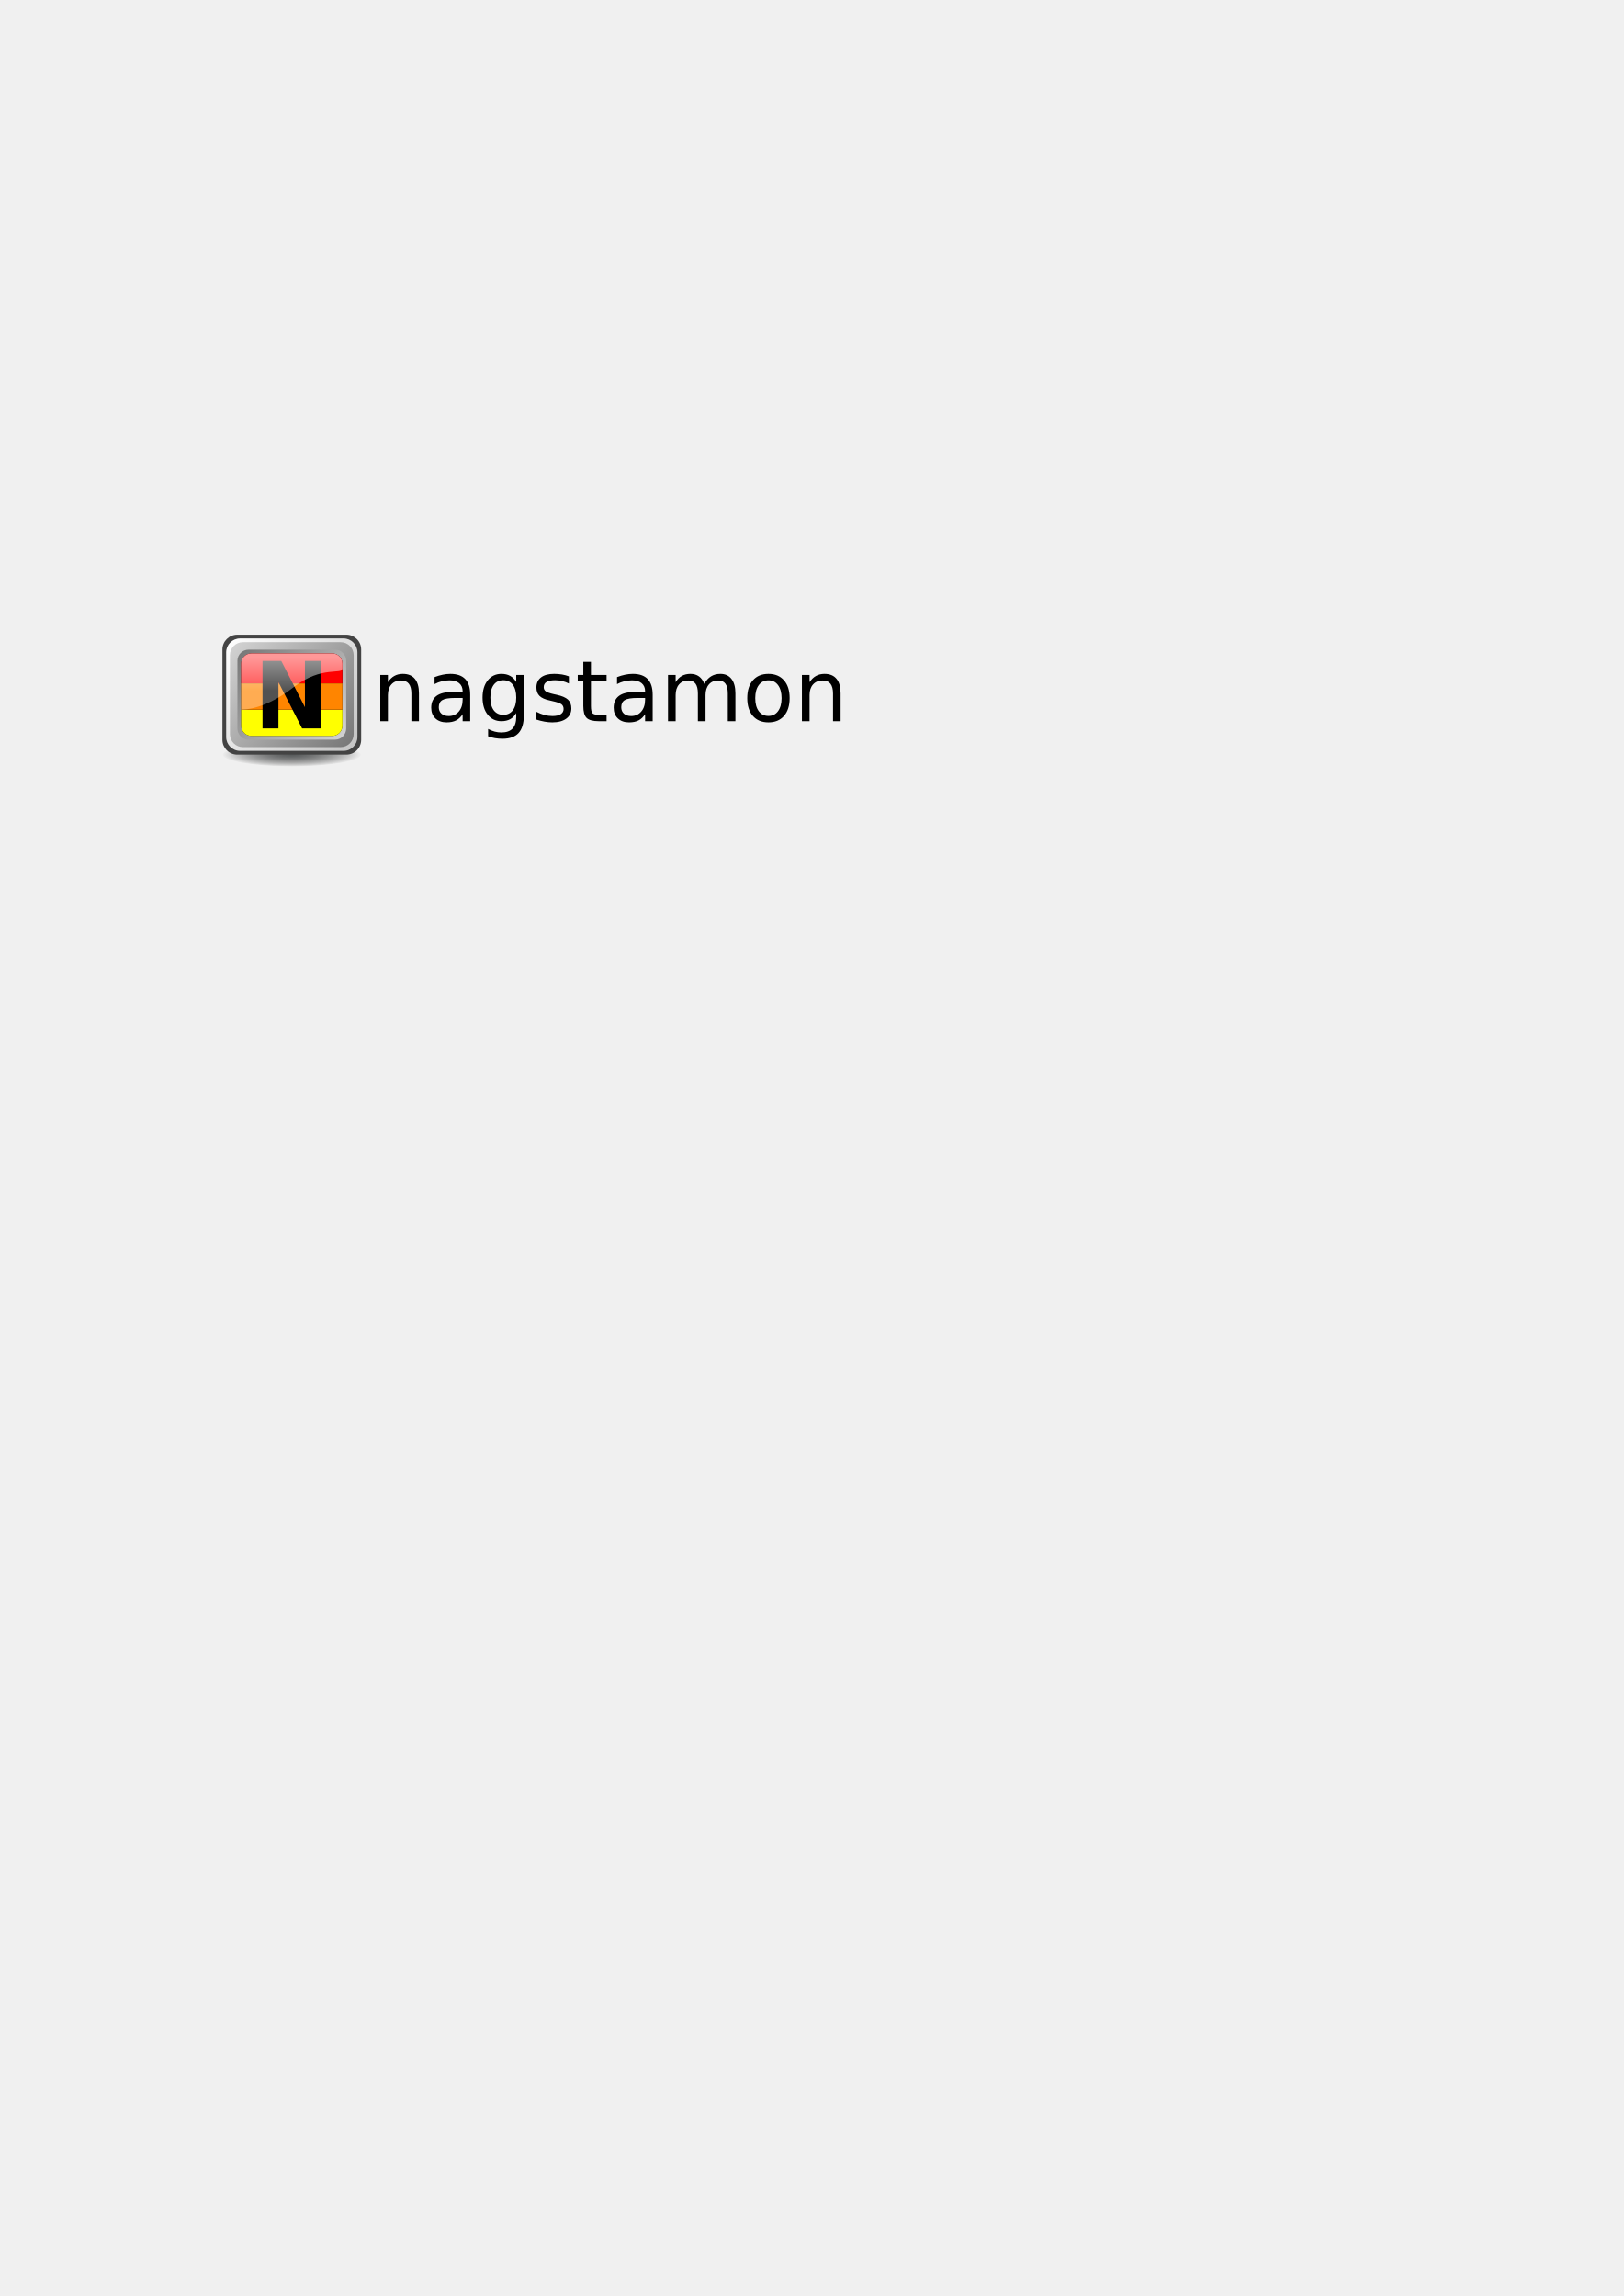
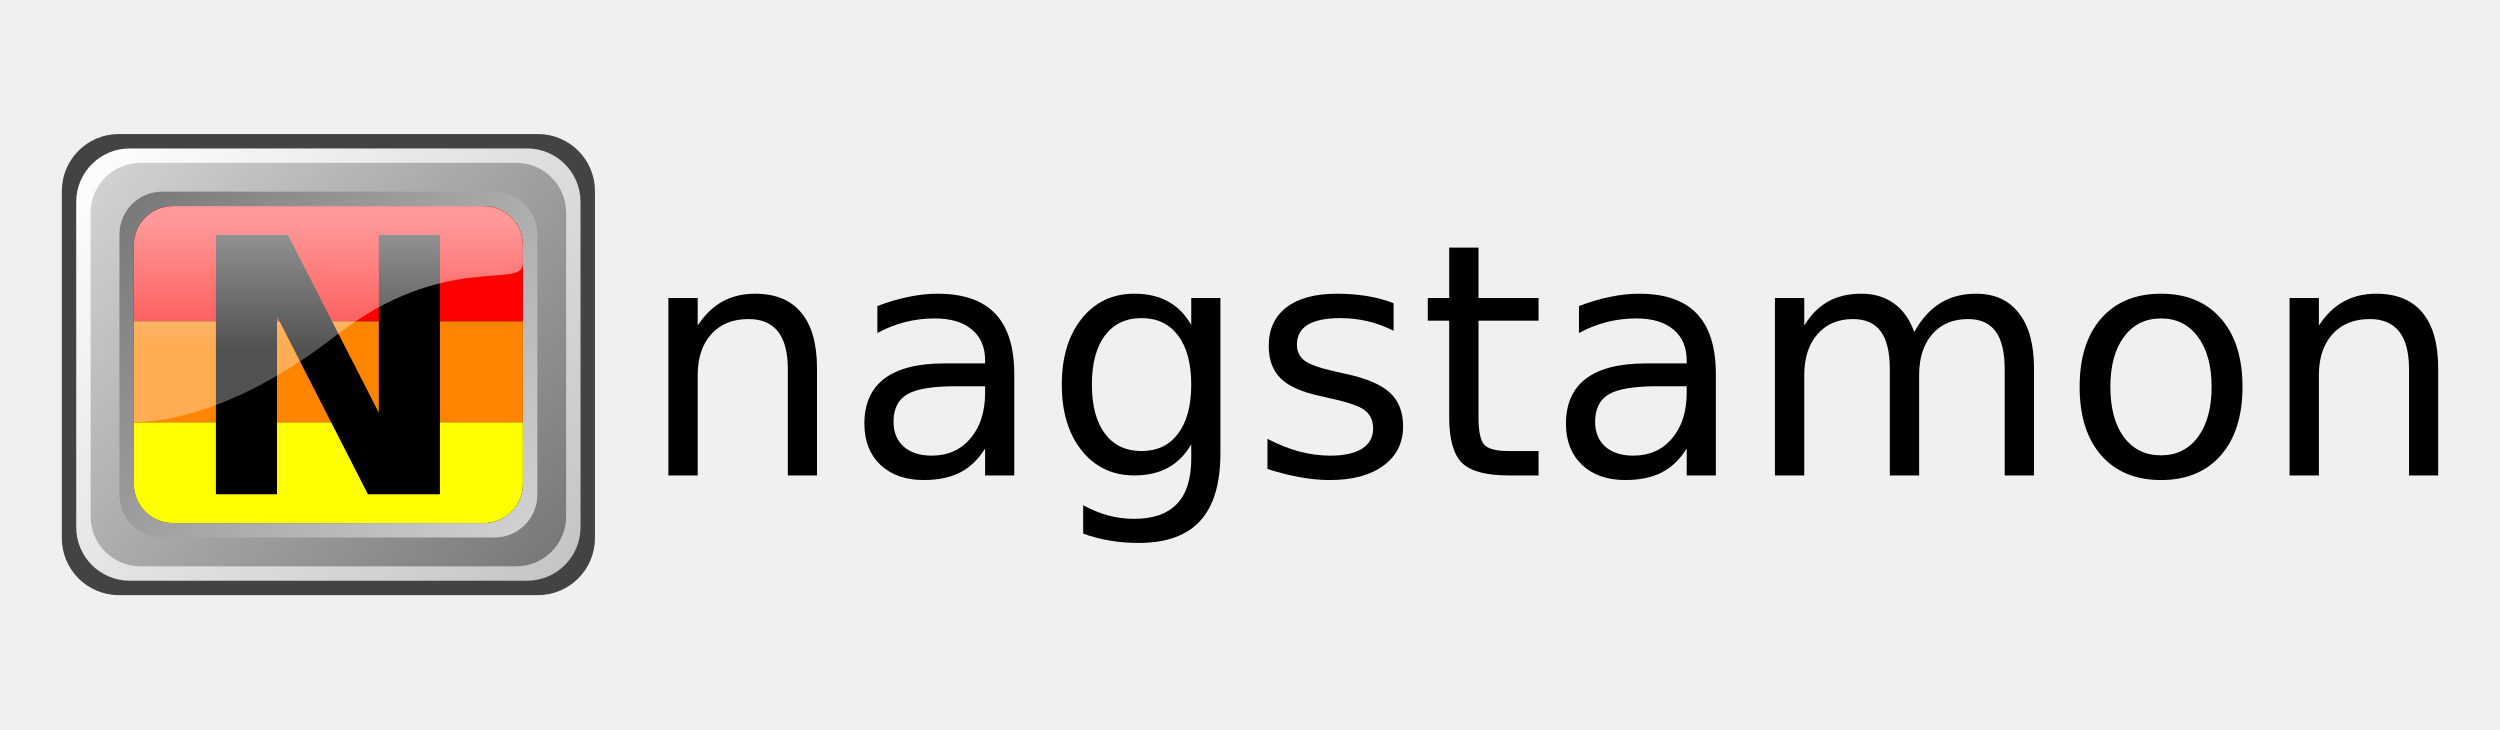
- <svg xmlns="http://www.w3.org/2000/svg" xmlns:xlink="http://www.w3.org/1999/xlink" width="210mm" height="297mm" id="svg2" version="1.1">
+ <svg xmlns="http://www.w3.org/2000/svg" xmlns:xlink="http://www.w3.org/1999/xlink" width="144" height="42" id="svg2" version="1.1">
  <defs id="defs4">
    <linearGradient id="linearGradient3163">
      <stop id="stop3165" offset="0" style="stop-color:#ffffff;stop-opacity:1;" />
      <stop id="stop3167" offset="1" style="stop-color:#c3c3c3;stop-opacity:1;" />
    </linearGradient>
    <linearGradient id="linearGradient3191">
      <stop style="stop-color:#767676;stop-opacity:1;" offset="0" id="stop3193" />
      <stop style="stop-color:#d4d4d4;stop-opacity:1;" offset="1" id="stop3195" />
    </linearGradient>
    <linearGradient id="linearGradient3343">
      <stop style="stop-color:#ffffff;stop-opacity:0.597;" offset="0" id="stop3345" />
      <stop style="stop-color:#ffffff;stop-opacity:0.32;" offset="1" id="stop3347" />
    </linearGradient>
    <linearGradient id="linearGradient3371">
      <stop style="stop-color:#575a5b;stop-opacity:1;" offset="0" id="stop3373" />
      <stop style="stop-color:#000000;stop-opacity:0;" offset="1" id="stop3375" />
    </linearGradient>
-     <radialGradient xlink:href="#linearGradient3371" id="radialGradient3882" gradientUnits="userSpaceOnUse" gradientTransform="matrix(1,0,0,0.1341991,0,329.9072)" cx="215" cy="381.043" fx="215" fy="381.043" r="115.5" />
    <linearGradient xlink:href="#linearGradient3163" id="linearGradient3884" gradientUnits="userSpaceOnUse" x1="200.942" y1="299.39" x2="550.942" y2="599.39" />
    <linearGradient xlink:href="#linearGradient3191" id="linearGradient3886" gradientUnits="userSpaceOnUse" x1="540.942" y1="589.39" x2="210.942" y2="309.39" />
    <linearGradient xlink:href="#linearGradient3191" id="linearGradient3888" gradientUnits="userSpaceOnUse" gradientTransform="matrix(0.8787879,0,0,0.8571431,45.56868,64.19853)" x1="210.942" y1="309.39" x2="540.942" y2="589.39" />
    <linearGradient xlink:href="#linearGradient3343" id="linearGradient3890" gradientUnits="userSpaceOnUse" gradientTransform="translate(0,1.0253906e-5)" x1="380.942" y1="349.39" x2="380.942" y2="439.39" />
  </defs>
-   <g id="layer1">
+   <g id="layer1" transform="translate(-120.4497,-504.3294)">
    <g id="g3894">
-       <rect y="289.93" x="93.672" height="100.045" width="348.038" id="rect3892" style="fill:#ffffff;fill-opacity:0;fill-rule:evenodd;stroke:#000000;stroke-width:1.855;stroke-linecap:butt;stroke-miterlimit:2.8;stroke-opacity:0;stroke-dasharray:none" />
-       <g transform="translate(-97.35898,-49.86226)" id="g3791">
-         <g transform="matrix(0.1832949,0,0,0.1832949,171.0918,307.1134)" id="g2440">
-           <g id="g3191" />
-           <g id="g3518">
-             <path transform="matrix(1.604348,0,0,2.086172,31.00687,-185.4215)" d="m 330,381.043 c 0,8.284 -51.487,15 -115,15 -63.513,0 -115,-6.716 -115,-15 0,-8.284 51.487,-15 115,-15 63.513,0 115,6.716 115,15 z" id="path3359" style="fill:url(#radialGradient3882);fill-opacity:1;stroke:none" />
+       <g id="g3414" transform="matrix(0.4528053,0,0,0.4528053,64.94173,297.0592)">
+         <g id="g3791" transform="translate(-97.35898,-49.86226)">
+           <g transform="matrix(0.1832949,0,0,0.1832949,171.0918,307.1134)" id="g3191" />
+           <g transform="matrix(0.1832949,0,0,0.1832949,192.8101,471.6157)" id="g3518">
            <rect ry="39.583" style="fill:#434343;fill-opacity:1;stroke:none" id="rect3470" width="370" height="320" x="190.942" y="289.39" />
            <rect ry="37.109" style="fill:url(#linearGradient3884);fill-opacity:1;stroke:none" id="rect3171" width="350" height="300" x="200.942" y="299.39" />
            <rect ry="34.635" style="fill:url(#linearGradient3886);fill-opacity:1;stroke:none" id="rect3173" width="330" height="280" x="210.942" y="309.39" />
            <rect ry="29.687" style="fill:url(#linearGradient3888);fill-opacity:1;stroke:none" id="rect3197" width="290" height="240" x="230.942" y="329.39" />
            <rect ry="27.213" style="fill:#000000;fill-opacity:1;stroke:none" id="rect3201" width="270" height="220" x="240.942" y="339.39" />
            <g transform="matrix(-1,0,0,-1,751.8833,898.7799)" id="g2417">
              <path style="fill:#ffff00;fill-opacity:1;stroke:none" d="m 268.155,339.39 215.573,0 c 15.076,0 27.213,12.137 27.213,27.213 0,22.787 0,32.787 0,42.787 l -270,0 0,-42.787 c 0,-15.076 12.137,-27.213 27.213,-27.213 z" id="rect3244" />
              <path style="fill:#ff0000;fill-opacity:1;stroke:none" d="m 483.728,559.39 -215.573,0 c -15.076,0 -27.213,-12.137 -27.213,-27.213 0,-22.787 0,-42.787 0,-52.787 l 270,0 0,52.787 c 0,15.076 -12.137,27.213 -27.213,27.213 z" id="path3247" />
              <rect style="fill:#ff8500;fill-opacity:1;stroke:none" id="rect3249" width="270" height="70" x="70" y="156.043" transform="translate(170.9417,253.3472)" ry="0" />
            </g>
-             <path id="text3349" d="m 297.875,359.39 49.968,0 63.099,123.456 0,-123.456 42.414,0 0,180 -49.968,0 -63.099,-123.456 0,123.456 -42.414,0 0,-180" style="font-size:40px;font-style:normal;font-weight:normal;fill:#000000;fill-opacity:1;stroke:none;font-family:Bitstream Vera Sans" />
+             <path id="text3349" d="m 297.875,359.39 49.968,0 63.099,123.456 0,-123.456 42.414,0 0,180 -49.968,0 -63.099,-123.456 0,123.456 -42.414,0 0,-180" style="font-style:normal;font-weight:normal;font-size:40px;font-family:'Bitstream Vera Sans';fill:#000000;fill-opacity:1;stroke:none" />
            <path id="path3333" d="m 268.155,339.39 215.544,0 c 15.243,0 27.267,12.238 27.243,27.25 0,10.419 0,12.75 0,12.75 0,18.216 -54.301,-8.877 -130,50 -75.699,58.877 -130,60 -140,60 l 0,-122.787 c 0,-15.076 12.137,-27.213 27.213,-27.213 z" style="fill:url(#linearGradient3890);fill-opacity:1;stroke:none" />
          </g>
+           <g id="g3378" transform="translate(0,4.021768)">
+             <path id="path3373" style="font-style:normal;font-weight:normal;font-size:medium;font-family:'Bitstream Vera Sans';-inkscape-font-specification:'Bitstream Vera Sans';fill:#000000;fill-opacity:1;stroke:none" d="m 323.874,550.442 0,13.625 -3.709,0 0,-13.504 q 0,-3.205 -1.25,-4.797 -1.25,-1.592 -3.749,-1.592 -3.003,0 -4.736,1.915 -1.733,1.915 -1.733,5.22 l 0,12.758 -3.729,0 0,-22.574 3.729,0 0,3.507 q 1.33,-2.036 3.124,-3.043 1.814,-1.008 4.172,-1.008 3.89,0 5.885,2.419 1.995,2.398 1.995,7.074 z" />
+             <path id="path3375" style="font-style:normal;font-weight:normal;font-size:medium;font-family:'Bitstream Vera Sans';-inkscape-font-specification:'Bitstream Vera Sans';fill:#000000;fill-opacity:1;stroke:none" d="m 341.57,552.72 q -4.495,0 -6.228,1.028 -1.733,1.028 -1.733,3.507 0,1.975 1.29,3.144 1.31,1.149 3.547,1.149 3.084,0 4.938,-2.177 1.874,-2.197 1.874,-5.825 l 0,-0.826 -3.688,0 z m 7.397,-1.532 0,12.879 -3.709,0 0,-3.426 q -1.27,2.056 -3.164,3.043 -1.895,0.967 -4.636,0.967 -3.467,0 -5.522,-1.935 -2.036,-1.955 -2.036,-5.22 0,-3.809 2.54,-5.744 2.56,-1.935 7.619,-1.935 l 5.2,0 0,-0.363 q 0,-2.56 -1.693,-3.95 -1.673,-1.411 -4.716,-1.411 -1.935,0 -3.769,0.464 -1.834,0.464 -3.527,1.391 l 0,-3.426 q 2.036,-0.786 3.95,-1.169 1.915,-0.403 3.729,-0.403 4.898,0 7.316,2.54 2.419,2.54 2.419,7.699 z" />
+             <path id="path3377" style="font-style:normal;font-weight:normal;font-size:medium;font-family:'Bitstream Vera Sans';-inkscape-font-specification:'Bitstream Vera Sans';fill:#000000;fill-opacity:1;stroke:none" d="m 371.48,552.518 q 0,-4.031 -1.673,-6.248 -1.653,-2.217 -4.656,-2.217 -2.983,0 -4.656,2.217 -1.653,2.217 -1.653,6.248 0,4.011 1.653,6.228 1.673,2.217 4.656,2.217 3.003,0 4.656,-2.217 1.673,-2.217 1.673,-6.228 z m 3.709,8.747 q 0,5.764 -2.56,8.566 -2.56,2.822 -7.84,2.822 -1.955,0 -3.688,-0.302 -1.733,-0.282 -3.366,-0.887 l 0,-3.608 q 1.633,0.887 3.225,1.31 1.592,0.423 3.245,0.423 3.648,0 5.462,-1.915 1.814,-1.895 1.814,-5.744 l 0,-1.834 q -1.149,1.995 -2.943,2.983 -1.794,0.988 -4.293,0.988 -4.152,0 -6.691,-3.164 -2.54,-3.164 -2.54,-8.385 0,-5.24 2.54,-8.405 2.54,-3.164 6.691,-3.164 2.499,0 4.293,0.988 1.794,0.988 2.943,2.983 l 0,-3.426 3.709,0 0,19.772 z" />
+             <path id="path3379" style="font-style:normal;font-weight:normal;font-size:medium;font-family:'Bitstream Vera Sans';-inkscape-font-specification:'Bitstream Vera Sans';fill:#000000;fill-opacity:1;stroke:none" d="m 397.218,542.159 0,3.507 q -1.572,-0.806 -3.265,-1.209 -1.693,-0.403 -3.507,-0.403 -2.761,0 -4.152,0.847 -1.371,0.847 -1.371,2.54 0,1.29 0.988,2.036 0.988,0.726 3.971,1.391 l 1.27,0.282 q 3.95,0.847 5.603,2.398 1.673,1.532 1.673,4.293 0,3.144 -2.499,4.978 -2.479,1.834 -6.833,1.834 -1.814,0 -3.789,-0.363 -1.955,-0.343 -4.132,-1.048 l 0,-3.829 q 2.056,1.068 4.051,1.612 1.995,0.524 3.95,0.524 2.62,0 4.031,-0.887 1.411,-0.907 1.411,-2.54 0,-1.512 -1.028,-2.318 -1.008,-0.806 -4.454,-1.552 l -1.29,-0.302 q -3.447,-0.726 -4.978,-2.217 -1.532,-1.512 -1.532,-4.132 0,-3.184 2.257,-4.918 2.257,-1.733 6.409,-1.733 2.056,0 3.87,0.302 1.814,0.302 3.346,0.907 z" />
+             <path id="path3381" style="font-style:normal;font-weight:normal;font-size:medium;font-family:'Bitstream Vera Sans';-inkscape-font-specification:'Bitstream Vera Sans';fill:#000000;fill-opacity:1;stroke:none" d="m 408.021,535.084 0,6.409 7.639,0 0,2.882 -7.639,0 0,12.254 q 0,2.761 0.746,3.547 0.766,0.786 3.084,0.786 l 3.809,0 0,3.104 -3.809,0 q -4.293,0 -5.926,-1.592 -1.633,-1.612 -1.633,-5.845 l 0,-12.254 -2.721,0 0,-2.882 2.721,0 0,-6.409 3.729,0 z" />
+             <path id="path3383" style="font-style:normal;font-weight:normal;font-size:medium;font-family:'Bitstream Vera Sans';-inkscape-font-specification:'Bitstream Vera Sans';fill:#000000;fill-opacity:1;stroke:none" d="m 430.817,552.72 q -4.495,0 -6.228,1.028 -1.733,1.028 -1.733,3.507 0,1.975 1.29,3.144 1.31,1.149 3.547,1.149 3.084,0 4.938,-2.177 1.874,-2.197 1.874,-5.825 l 0,-0.826 -3.688,0 z m 7.397,-1.532 0,12.879 -3.709,0 0,-3.426 q -1.27,2.056 -3.164,3.043 -1.895,0.967 -4.636,0.967 -3.467,0 -5.522,-1.935 -2.036,-1.955 -2.036,-5.22 0,-3.809 2.54,-5.744 2.56,-1.935 7.619,-1.935 l 5.2,0 0,-0.363 q 0,-2.56 -1.693,-3.95 -1.673,-1.411 -4.716,-1.411 -1.935,0 -3.769,0.464 -1.834,0.464 -3.527,1.391 l 0,-3.426 q 2.036,-0.786 3.95,-1.169 1.915,-0.403 3.729,-0.403 4.898,0 7.316,2.54 2.419,2.54 2.419,7.699 z" />
+             <path id="path3385" style="font-style:normal;font-weight:normal;font-size:medium;font-family:'Bitstream Vera Sans';-inkscape-font-specification:'Bitstream Vera Sans';fill:#000000;fill-opacity:1;stroke:none" d="m 463.448,545.827 q 1.391,-2.499 3.326,-3.688 1.935,-1.189 4.555,-1.189 3.527,0 5.442,2.479 1.915,2.459 1.915,7.014 l 0,13.625 -3.729,0 0,-13.504 q 0,-3.245 -1.149,-4.817 -1.149,-1.572 -3.507,-1.572 -2.882,0 -4.555,1.915 -1.673,1.915 -1.673,5.22 l 0,12.758 -3.729,0 0,-13.504 q 0,-3.265 -1.149,-4.817 -1.149,-1.572 -3.547,-1.572 -2.842,0 -4.515,1.935 -1.673,1.915 -1.673,5.2 l 0,12.758 -3.729,0 0,-22.574 3.729,0 0,3.507 q 1.27,-2.076 3.043,-3.064 1.774,-0.988 4.212,-0.988 2.459,0 4.172,1.25 1.733,1.25 2.56,3.628 z" />
+             <path id="path3387" style="font-style:normal;font-weight:normal;font-size:medium;font-family:'Bitstream Vera Sans';-inkscape-font-specification:'Bitstream Vera Sans';fill:#000000;fill-opacity:1;stroke:none" d="m 494.849,544.094 q -2.983,0 -4.716,2.338 -1.733,2.318 -1.733,6.369 0,4.051 1.713,6.389 1.733,2.318 4.736,2.318 2.963,0 4.696,-2.338 1.733,-2.338 1.733,-6.369 0,-4.011 -1.733,-6.349 -1.733,-2.358 -4.696,-2.358 z m 0,-3.144 q 4.837,0 7.598,3.144 2.761,3.144 2.761,8.707 0,5.543 -2.761,8.707 -2.761,3.144 -7.598,3.144 -4.857,0 -7.619,-3.144 -2.741,-3.164 -2.741,-8.707 0,-5.563 2.741,-8.707 2.761,-3.144 7.619,-3.144 z" />
+             <path id="path3389" style="font-style:normal;font-weight:normal;font-size:medium;font-family:'Bitstream Vera Sans';-inkscape-font-specification:'Bitstream Vera Sans';fill:#000000;fill-opacity:1;stroke:none" d="m 530.101,550.442 0,13.625 -3.709,0 0,-13.504 q 0,-3.205 -1.25,-4.797 -1.25,-1.592 -3.749,-1.592 -3.003,0 -4.736,1.915 -1.733,1.915 -1.733,5.22 l 0,12.758 -3.729,0 0,-22.574 3.729,0 0,3.507 q 1.33,-2.036 3.124,-3.043 1.814,-1.008 4.172,-1.008 3.89,0 5.885,2.419 1.995,2.398 1.995,7.074 z" />
+           </g>
        </g>
-         <text xml:space="preserve" style="font-size:41.278px;font-style:normal;font-weight:normal;fill:#000000;fill-opacity:1;stroke:none;font-family:Bitstream Vera Sans" x="279.501" y="402.443" id="text2456">
-           <tspan id="tspan2458" x="279.501" y="402.443" style="font-weight:normal;-inkscape-font-specification:Bitstream Vera Sans">nagstamon</tspan>
-         </text>
      </g>
    </g>
  </g>
</svg>
